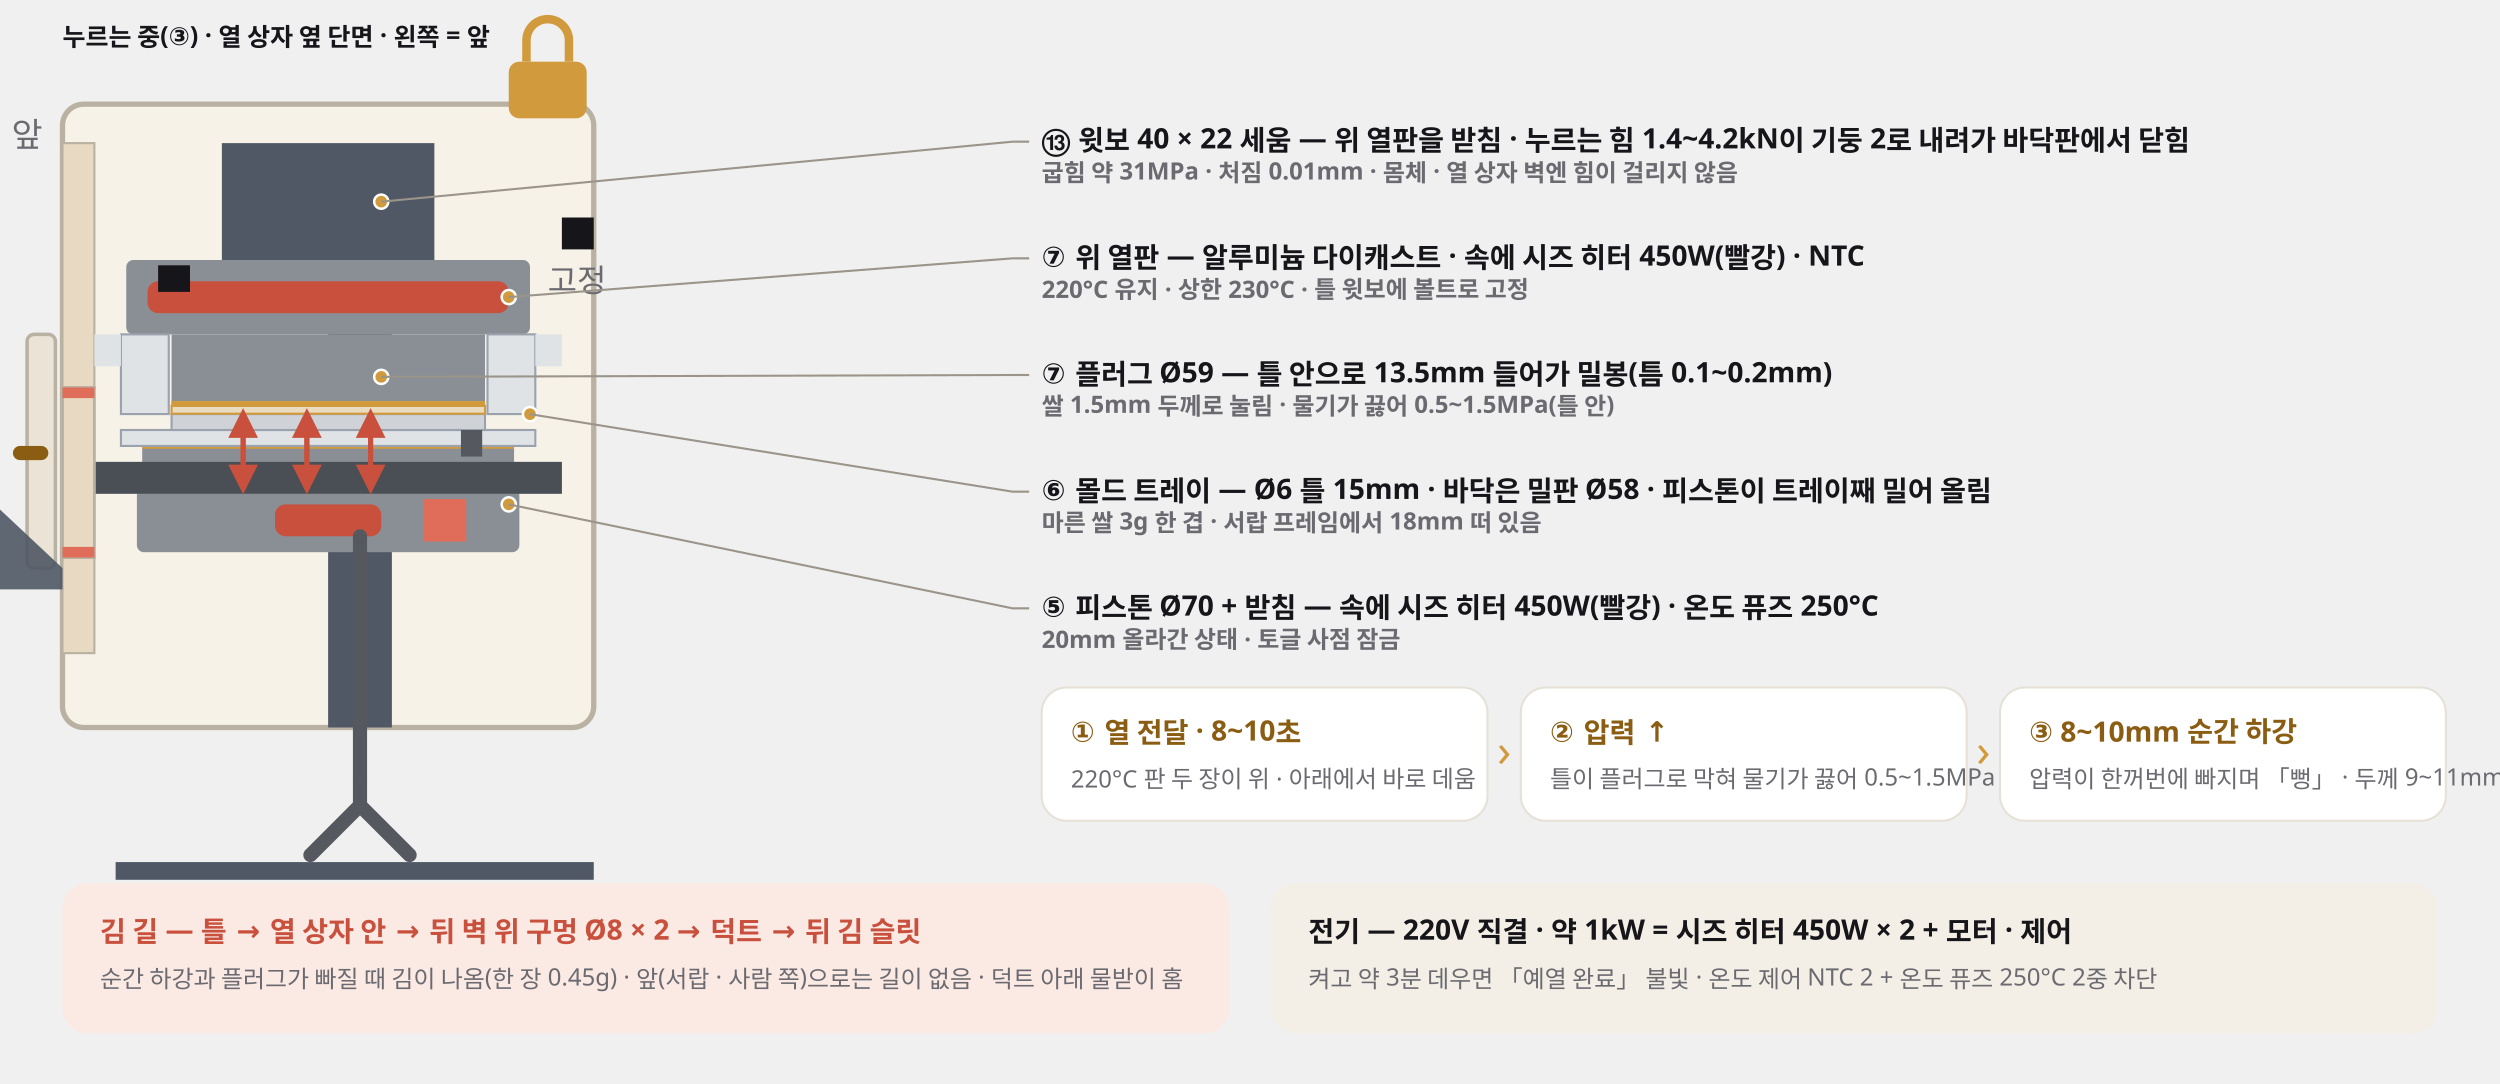
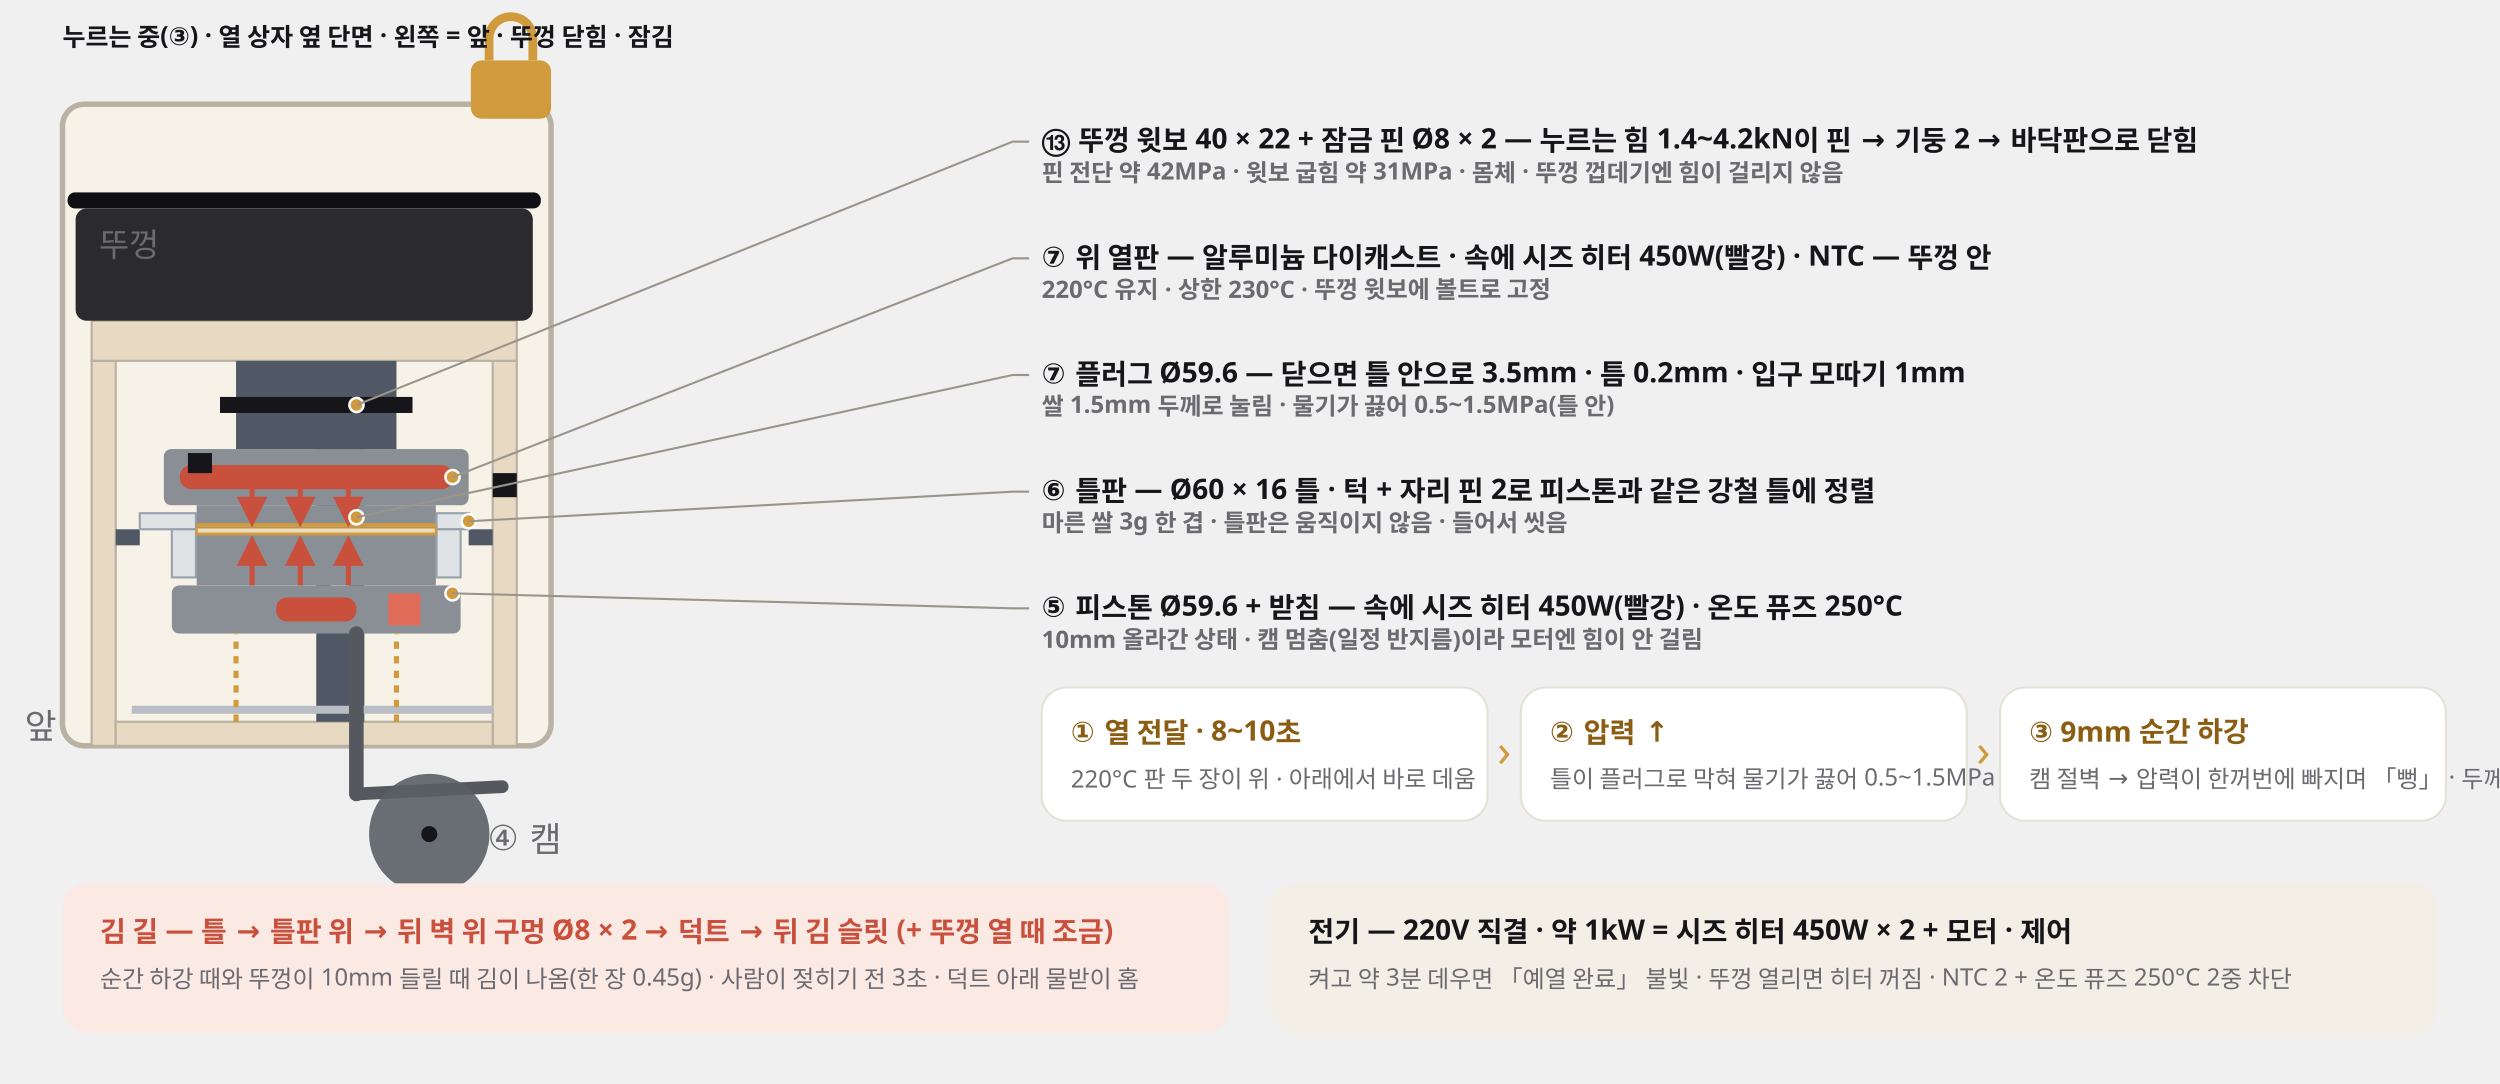
<svg xmlns="http://www.w3.org/2000/svg" viewBox="0 0 1200 520" font-family="NanumSquare, Pretendard, sans-serif">
  <defs>
    <pattern id="hatch" width="7" height="7" patternUnits="userSpaceOnUse" patternTransform="rotate(45)">
      <line x1="0" y1="0" x2="0" y2="7" stroke="#8a5d12" stroke-width="1.1" opacity=".55" />
    </pattern>
    <linearGradient id="glassT" x1="0" y1="0" x2="1" y2="1">
      <stop offset="0" stop-color="#3a3a40" />
      <stop offset=".5" stop-color="#101014" />
      <stop offset="1" stop-color="#2c2c32" />
    </linearGradient>
    <marker id="arr" viewBox="0 0 10 10" refX="8" refY="5" markerWidth="7" markerHeight="7" orient="auto-start-reverse">
      <path d="M0,0 L10,5 L0,10 z" fill="#d19a3c" />
    </marker>
    <marker id="arrg" viewBox="0 0 10 10" refX="8" refY="5" markerWidth="6" markerHeight="6" orient="auto-start-reverse">
      <path d="M0,0 L10,5 L0,10 z" fill="#6a6a70" />
    </marker>
    <marker id="arrh" viewBox="0 0 10 10" refX="8" refY="5" markerWidth="6" markerHeight="6" orient="auto-start-reverse">
      <path d="M0,0 L10,5 L0,10 z" fill="#c8503c" />
    </marker>
  </defs>
-   <g transform="translate(30,50) scale(1.7) translate(-66,-62)">
-     <rect x="66" y="62" width="150" height="176" rx="6" fill="#f7f2e8" stroke="#b9b2a2" stroke-width="1.5" />
-     <rect x="192" y="50" width="22" height="16" rx="3" fill="#d19a3c" />
-     <path d="M197 50 v-6 a6 6 0 0 1 12 0 v6" fill="none" stroke="#d19a3c" stroke-width="2.4" />
-     <text x="56" y="74" font-size="9.5" fill="#6a6a70" text-anchor="middle">앞</text>
-     <rect x="66.0" y="73.0" width="9.0" height="69.0" fill="#e7d9c2" stroke="#b9b2a2" stroke-width=".6" />
-     <rect x="66.0" y="190.0" width="9.0" height="27.0" fill="#e7d9c2" stroke="#b9b2a2" stroke-width=".6" />
-     <rect x="207.0" y="94.0" width="9.0" height="9.0" fill="#15151a" />
-     <rect x="141.0" y="106.0" width="18.0" height="132.0" fill="#4f5864" />
-     <rect x="111.0" y="73.0" width="60.0" height="33.0" fill="#4f5864" />
-     <text x="150.0" y="184.0" font-size="8.5" fill="#fff" text-anchor="middle">틀</text>
-     <rect x="84.0" y="106.0" width="114.0" height="21.0" fill="#8a8f96" rx="2" />
-     <rect x="90.0" y="112.0" width="102.0" height="9.0" fill="#c8503c" rx="3" />
-     <rect x="96.8" y="127.0" width="88.5" height="20.2" fill="#8a8f96" />
-     <rect x="96.8" y="145.8" width="88.5" height="1.5" fill="#d19a3c" />
-     <rect x="93.0" y="107.5" width="9.0" height="7.5" fill="#15151a" />
-     <text x="203.0" y="115.0" font-size="9" fill="#6a6a70">고정</text>
-     <rect x="75.0" y="163.0" width="132.0" height="9.0" fill="#b9bec4" />
-     <rect x="87.0" y="170.5" width="108.0" height="18.0" fill="#8a8f96" rx="2" />
-     <rect x="126.0" y="175.0" width="30.0" height="9.0" fill="#c8503c" rx="3" />
-     <rect x="88.5" y="158.5" width="105.0" height="12.0" fill="#8a8f96" />
-     <rect x="88.5" y="157.8" width="105.0" height="1.5" fill="#d19a3c" />
-     <rect x="168.0" y="173.5" width="12.0" height="12.0" fill="#e06c5a" />
-     <rect x="75.0" y="163.0" width="132.0" height="9.0" fill="#4a4e55" />
-     <rect x="66.0" y="142.0" width="9.0" height="48.0" fill="#e7d9c2" stroke="#b9b2a2" stroke-width=".8" />
-     <rect x="66.0" y="142.0" width="9.0" height="3.0" fill="#e06c5a" />
-     <rect x="66.0" y="187.0" width="9.0" height="3.0" fill="#e06c5a" />
-     <rect x="56.0" y="127.0" width="8" height="66.0" rx="2" fill="#ebe4d6" stroke="#b9b2a2" />
-     <rect x="52.0" y="158.5" width="10" height="4" rx="2" fill="#8a5d12" />
-     <rect x="82.5" y="154.0" width="117.0" height="4.5" fill="#dfe3e6" stroke="#9aa3ad" stroke-width=".6" />
-     <path d="M66.0 199.0 L66.0 193.0 L42.0 170.5 L42.0 199.0 Z" fill="#4f5864" opacity=".9" />
-     <rect x="96.8" y="149.5" width="88.5" height="4.5" fill="#cfd3d8" stroke="#9aa3ad" stroke-width=".6" />
-     <rect x="178.5" y="154.0" width="6.0" height="7.5" fill="#55585e" />
-     <rect x="186.0" y="127.0" width="13.5" height="22.5" fill="#dfe3e6" stroke="#9aa3ad" stroke-width=".6" />
-     <rect x="82.5" y="127.0" width="13.5" height="22.5" fill="#dfe3e6" stroke="#9aa3ad" stroke-width=".6" />
-     <rect x="199.5" y="127.0" width="7.5" height="9.0" fill="#dfe3e6" />
-     <rect x="75.0" y="127.0" width="7.5" height="9.0" fill="#dfe3e6" />
-     <rect x="96.8" y="147.2" width="88.5" height="2.2" fill="#e9dcc0" stroke="#d19a3c" stroke-width=".6" />
-     <line x1="117.0" y1="154.0" x2="117.0" y2="170.5" stroke="#c8503c" stroke-width="1.4" marker-end="url(#arrh)" />
-     <line x1="117.0" y1="166.0" x2="117.0" y2="149.5" stroke="#c8503c" stroke-width="1.4" marker-end="url(#arrh)" />
-     <line x1="135.0" y1="154.0" x2="135.0" y2="170.5" stroke="#c8503c" stroke-width="1.4" marker-end="url(#arrh)" />
-     <line x1="135.0" y1="166.0" x2="135.0" y2="149.5" stroke="#c8503c" stroke-width="1.4" marker-end="url(#arrh)" />
-     <line x1="153.0" y1="154.0" x2="153.0" y2="170.5" stroke="#c8503c" stroke-width="1.4" marker-end="url(#arrh)" />
-     <line x1="153.0" y1="166.0" x2="153.0" y2="149.5" stroke="#c8503c" stroke-width="1.4" marker-end="url(#arrh)" />
-     <line x1="150.0" y1="184.0" x2="150.0" y2="252" stroke="#55585e" stroke-width="4" stroke-linecap="round" />
-     <path d="M150.0 252 v8 M150.0 260 l-14 14 M150.0 260 l14 14" fill="none" stroke="#55585e" stroke-width="4" stroke-linecap="round" />
-     <rect x="81.0" y="276" width="135.0" height="5" fill="#4f5864" />
-     <rect x="106" y="286" width="40" height="14" rx="4" fill="#5a5e66" />
-     <text x="152" y="297" font-size="10" fill="#6a6a70">모터(바닥)</text>
+   <g transform="translate(30,50) scale(1.75) translate(-58,-62)">
+     <rect x="58" y="62" width="134" height="176" rx="6" fill="#f7f2e8" stroke="#b9b2a2" stroke-width="1.5" />
+     <rect x="170" y="50" width="22" height="16" rx="3" fill="#d19a3c" />
+     <path d="M175 50 v-6 a6 6 0 0 1 12 0 v6" fill="none" stroke="#d19a3c" stroke-width="2.4" />
+     <text x="52" y="236" font-size="9.5" fill="#6a6a70" text-anchor="middle">앞</text>
+     <rect x="66.0" y="132.4" width="6.6" height="105.6" fill="#e7d9c2" stroke="#b9b2a2" stroke-width=".6" />
+     <rect x="176.0" y="132.4" width="6.6" height="105.6" fill="#e7d9c2" stroke="#b9b2a2" stroke-width=".6" />
+     <rect x="72.6" y="231.4" width="103.4" height="6.6" fill="#e7d9c2" stroke="#b9b2a2" stroke-width=".6" />
+     <rect x="176.0" y="163.2" width="6.6" height="6.6" fill="#15151a" />
+     <rect x="127.6" y="156.6" width="13.2" height="74.8" fill="#4f5864" />
+     <rect x="121.0" y="132.4" width="26.4" height="24.2" fill="#4f5864" opacity=".9" />
+     <text x="134.2" y="196.2" font-size="8.5" fill="#fff" text-anchor="middle">틀</text>
+     <rect x="169.4" y="178.6" width="6.6" height="4.4" fill="#4f5864" />
+     <rect x="72.6" y="178.6" width="6.6" height="4.4" fill="#4f5864" />
+     <rect x="160.6" y="174.2" width="8.8" height="4.4" fill="#dfe3e6" stroke="#9aa3ad" stroke-width=".6" />
+     <rect x="79.2" y="174.2" width="15.4" height="4.4" fill="#dfe3e6" stroke="#9aa3ad" stroke-width=".6" />
+     <rect x="160.6" y="178.6" width="6.6" height="13.2" fill="#dfe3e6" stroke="#9aa3ad" stroke-width=".6" />
+     <rect x="88.0" y="178.6" width="6.6" height="13.2" fill="#dfe3e6" stroke="#9aa3ad" stroke-width=".6" />
+     <rect x="77.0" y="227.0" width="99.0" height="2.2" fill="#b9bec4" />
+     <rect x="88.0" y="194.0" width="79.2" height="13.2" fill="#8a8f96" rx="2" />
+     <rect x="116.6" y="197.3" width="22.0" height="6.6" fill="#c8503c" rx="3" />
+     <rect x="94.8" y="179.7" width="65.6" height="14.3" fill="#8a8f96" />
+     <rect x="94.8" y="179.2" width="65.6" height="1.1" fill="#d19a3c" />
+     <rect x="147.4" y="196.2" width="8.8" height="8.8" fill="#e06c5a" />
+     <line x1="149.6" y1="231.4" x2="149.6" y2="207.2" stroke="#d19a3c" stroke-width="1.4" stroke-dasharray="2 2" />
+     <line x1="105.6" y1="231.4" x2="105.6" y2="207.2" stroke="#d19a3c" stroke-width="1.4" stroke-dasharray="2 2" />
+     <rect x="94.8" y="178.1" width="65.6" height="1.7" fill="#e9dcc0" stroke="#d19a3c" stroke-width=".6" />
+     <rect x="66.0" y="121.4" width="116.6" height="11.0" fill="#e7d9c2" stroke="#b9b2a2" stroke-width=".6" />
+     <rect x="61.6" y="90.6" width="125.4" height="30.8" fill="#2a2a2f" rx="3" />
+     <rect x="59.4" y="86.2" width="129.8" height="4.4" fill="#101014" rx="2" />
+     <rect x="85.8" y="156.6" width="83.6" height="15.4" fill="#8a8f96" rx="2" />
+     <rect x="90.2" y="161.0" width="74.8" height="6.6" fill="#c8503c" rx="3" />
+     <rect x="94.8" y="172.0" width="65.6" height="6.1" fill="#8a8f96" />
+     <rect x="94.8" y="176.9" width="65.6" height="1.1" fill="#d19a3c" />
+     <rect x="92.4" y="157.7" width="6.6" height="5.5" fill="#15151a" />
+     <rect x="105.6" y="132.4" width="44.0" height="24.2" fill="#4f5864" />
+     <rect x="101.2" y="142.3" width="52.8" height="4.4" fill="#15151a" />
+     <text x="68.0" y="103.8" font-size="9" fill="#6a6a70">뚜껑</text>
+     <line x1="110.0" y1="165.4" x2="110.0" y2="176.4" stroke="#c8503c" stroke-width="1.4" marker-end="url(#arrh)" />
+     <line x1="110.0" y1="194.0" x2="110.0" y2="181.9" stroke="#c8503c" stroke-width="1.4" marker-end="url(#arrh)" />
+     <line x1="123.2" y1="165.4" x2="123.2" y2="176.4" stroke="#c8503c" stroke-width="1.4" marker-end="url(#arrh)" />
+     <line x1="123.2" y1="194.0" x2="123.2" y2="181.9" stroke="#c8503c" stroke-width="1.4" marker-end="url(#arrh)" />
+     <line x1="136.4" y1="165.4" x2="136.4" y2="176.4" stroke="#c8503c" stroke-width="1.4" marker-end="url(#arrh)" />
+     <line x1="136.4" y1="194.0" x2="136.4" y2="181.9" stroke="#c8503c" stroke-width="1.4" marker-end="url(#arrh)" />
+     <line x1="138.6" y1="207.2" x2="138.6" y2="251.2" stroke="#55585e" stroke-width="4" stroke-linecap="round" />
+     <line x1="138.6" y1="251.2" x2="178.6" y2="249.2" stroke="#55585e" stroke-width="3.5" stroke-linecap="round" />
+     <circle cx="158.6" cy="262.2" r="16.5" fill="#5a5e66" opacity=".9" />
+     <circle cx="158.6" cy="262.2" r="2.2" fill="#15151a" />
+     <text x="174.6" y="266.6" font-size="9.5" fill="#6a6a70">④ 캠</text>
+     <rect x="77.0" y="276" width="101.2" height="5" fill="#4f5864" />
+     <rect x="100" y="286" width="40" height="14" rx="4" fill="#5a5e66" />
+     <text x="146" y="297" font-size="10" fill="#6a6a70">③ 모터</text>
  </g>
-   <text x="30.0" y="22.0" font-size="12" font-weight="800" fill="#15151a">누르는 중(③) · 열 상자 옆 단면 · 왼쪽 = 앞</text>
-   <circle cx="183.0" cy="96.8" r="3.4" fill="#d19a3c" stroke="#fff" stroke-width="1.2" />
-   <polyline points="183.0,96.8 486.0,68.0 494.0,68.0" fill="none" stroke="#9a948a" stroke-width="1" />
-   <text x="500" y="72" font-size="13.5" font-weight="800" fill="#15151a">⑬ 윗보 40 × 22 세움 — 위 열판을 받침 · 누르는 힘 1.4~4.2kN이 기둥 2로 내려가 바닥판에서 닫힘</text>
-   <text x="500" y="87" font-size="11.5" font-weight="600" fill="#6a6a70">굽힘 약 31MPa · 처짐 0.01mm · 몸체 · 열 상자 벽엔 힘이 걸리지 않음</text>
-   <circle cx="244.2" cy="142.6" r="3.4" fill="#d19a3c" stroke="#fff" stroke-width="1.2" />
-   <polyline points="244.2,142.6 486.0,124.0 494.0,124.0" fill="none" stroke="#9a948a" stroke-width="1" />
-   <text x="500" y="128" font-size="13.5" font-weight="800" fill="#15151a">⑦ 위 열판 — 알루미늄 다이캐스트 · 속에 시즈 히터 450W(빨강) · NTC</text>
-   <text x="500" y="143" font-size="11.5" font-weight="600" fill="#6a6a70">220°C 유지 · 상한 230°C · 틀 윗보에 볼트로 고정</text>
-   <circle cx="183.0" cy="180.9" r="3.4" fill="#d19a3c" stroke="#fff" stroke-width="1.2" />
-   <polyline points="183.0,180.9 486.0,180.0 494.0,180.0" fill="none" stroke="#9a948a" stroke-width="1" />
-   <text x="500" y="184" font-size="13.5" font-weight="800" fill="#15151a">⑦ 플러그 Ø59 — 틀 안으로 13.5mm 들어가 밀봉(틈 0.1~0.2mm)</text>
+   <text x="30.0" y="22.0" font-size="12" font-weight="800" fill="#15151a">누르는 중(③) · 열 상자 옆 단면 · 왼쪽 = 앞 · 뚜껑 닫힘 · 잠김</text>
+   <circle cx="171.1" cy="194.4" r="3.4" fill="#d19a3c" stroke="#fff" stroke-width="1.2" />
+   <polyline points="171.1,194.4 486.0,68.0 494.0,68.0" fill="none" stroke="#9a948a" stroke-width="1" />
+   <text x="500" y="72" font-size="13.5" font-weight="800" fill="#15151a">⑬ 뚜껑 윗보 40 × 22 + 잠금 핀 Ø8 × 2 — 누르는 힘 1.4~4.2kN이 핀 → 기둥 2 → 바닥판으로 닫힘</text>
+   <text x="500" y="87" font-size="11.5" font-weight="600" fill="#6a6a70">핀 전단 약 42MPa · 윗보 굽힘 약 31MPa · 몸체 · 뚜껑 껍데기엔 힘이 걸리지 않음</text>
+   <circle cx="217.2" cy="229.0" r="3.4" fill="#d19a3c" stroke="#fff" stroke-width="1.2" />
+   <polyline points="217.2,229.0 486.0,124.0 494.0,124.0" fill="none" stroke="#9a948a" stroke-width="1" />
+   <text x="500" y="128" font-size="13.5" font-weight="800" fill="#15151a">⑦ 위 열판 — 알루미늄 다이캐스트 · 속에 시즈 히터 450W(빨강) · NTC — 뚜껑 안</text>
+   <text x="500" y="143" font-size="11.5" font-weight="600" fill="#6a6a70">220°C 유지 · 상한 230°C · 뚜껑 윗보에 볼트로 고정</text>
+   <circle cx="171.1" cy="248.3" r="3.4" fill="#d19a3c" stroke="#fff" stroke-width="1.2" />
+   <polyline points="171.1,248.3 486.0,180.0 494.0,180.0" fill="none" stroke="#9a948a" stroke-width="1" />
+   <text x="500" y="184" font-size="13.5" font-weight="800" fill="#15151a">⑦ 플러그 Ø59.6 — 닫으면 틀 안으로 3.5mm · 틈 0.2mm · 입구 모따기 1mm</text>
  <text x="500" y="199" font-size="11.5" font-weight="600" fill="#6a6a70">쌀 1.5mm 두께로 눌림 · 물기가 끓어 0.5~1.5MPa(틀 안)</text>
-   <circle cx="254.4" cy="198.8" r="3.4" fill="#d19a3c" stroke="#fff" stroke-width="1.2" />
-   <polyline points="254.4,198.8 486.0,236.0 494.0,236.0" fill="none" stroke="#9a948a" stroke-width="1" />
-   <text x="500" y="240" font-size="13.5" font-weight="800" fill="#15151a">⑥ 몰드 트레이 — Ø6 틀 15mm · 바닥은 밀판 Ø58 · 피스톤이 트레이째 밀어 올림</text>
-   <text x="500" y="255" font-size="11.5" font-weight="600" fill="#6a6a70">마른 쌀 3g 한 겹 · 서랍 프레임에서 18mm 떠 있음</text>
-   <circle cx="244.2" cy="242.1" r="3.4" fill="#d19a3c" stroke="#fff" stroke-width="1.2" />
-   <polyline points="244.2,242.1 486.0,292.0 494.0,292.0" fill="none" stroke="#9a948a" stroke-width="1" />
-   <text x="500" y="296" font-size="13.5" font-weight="800" fill="#15151a">⑤ 피스톤 Ø70 + 받침 — 속에 시즈 히터 450W(빨강) · 온도 퓨즈 250°C</text>
-   <text x="500" y="311" font-size="11.5" font-weight="600" fill="#6a6a70">20mm 올라간 상태 · 토글 사점 잠금</text>
+   <circle cx="225.0" cy="250.2" r="3.4" fill="#d19a3c" stroke="#fff" stroke-width="1.2" />
+   <polyline points="225.0,250.2 486.0,236.0 494.0,236.0" fill="none" stroke="#9a948a" stroke-width="1" />
+   <text x="500" y="240" font-size="13.5" font-weight="800" fill="#15151a">⑥ 틀판 — Ø60 × 16 틀 · 턱 + 자리 핀 2로 피스톤과 같은 강철 틀에 정렬</text>
+   <text x="500" y="255" font-size="11.5" font-weight="600" fill="#6a6a70">마른 쌀 3g 한 겹 · 틀판은 움직이지 않음 · 들어서 씻음</text>
+   <circle cx="217.2" cy="284.8" r="3.4" fill="#d19a3c" stroke="#fff" stroke-width="1.2" />
+   <polyline points="217.2,284.8 486.0,292.0 494.0,292.0" fill="none" stroke="#9a948a" stroke-width="1" />
+   <text x="500" y="296" font-size="13.5" font-weight="800" fill="#15151a">⑤ 피스톤 Ø59.6 + 받침 — 속에 시즈 히터 450W(빨강) · 온도 퓨즈 250°C</text>
+   <text x="500" y="311" font-size="11.5" font-weight="600" fill="#6a6a70">10mm 올라간 상태 · 캠 멈춤(일정 반지름)이라 모터엔 힘이 안 걸림</text>
  <rect x="500" y="330" width="214" height="64" rx="12" fill="#fff" stroke="#e6e1d7" />
  <text x="514" y="356" font-size="13.5" font-weight="800" fill="#8a5d12">① 열 전달 · 8~10초</text>
  <text x="514" y="378" font-size="11.5" fill="#6a6a70">220°C 판 두 장이 위 · 아래에서 바로 데움</text>
  <text x="722" y="368" font-size="22" fill="#d19a3c" text-anchor="middle">›</text>
  <rect x="730" y="330" width="214" height="64" rx="12" fill="#fff" stroke="#e6e1d7" />
  <text x="744" y="356" font-size="13.5" font-weight="800" fill="#8a5d12">② 압력 ↑</text>
  <text x="744" y="378" font-size="11.5" fill="#6a6a70">틀이 플러그로 막혀 물기가 끓어 0.5~1.5MPa</text>
  <text x="952" y="368" font-size="22" fill="#d19a3c" text-anchor="middle">›</text>
  <rect x="960" y="330" width="214" height="64" rx="12" fill="#fff" stroke="#e6e1d7" />
-   <text x="974" y="356" font-size="13.5" font-weight="800" fill="#8a5d12">③ 8~10mm 순간 하강</text>
-   <text x="974" y="378" font-size="11.5" fill="#6a6a70">압력이 한꺼번에 빠지며 「뻥」 · 두께 9~11mm</text>
+   <text x="974" y="356" font-size="13.5" font-weight="800" fill="#8a5d12">③ 9mm 순간 하강</text>
+   <text x="974" y="378" font-size="11.5" fill="#6a6a70">캠 절벽 → 압력이 한꺼번에 빠지며 「뻥」 · 두께 약 10.5mm</text>
  <rect x="30" y="424" width="560" height="72" rx="12" fill="#fbe9e4" />
-   <text x="48" y="452" font-size="13.5" font-weight="800" fill="#c8503c">김 길 — 틀 → 열 상자 안 → 뒤 벽 위 구멍 Ø8 × 2 → 덕트 → 뒤 김 슬릿</text>
-   <text x="48" y="474" font-size="11.5" fill="#6a6a70">순간 하강과 플러그가 빠질 때 김이 나옴(한 장 0.45g) · 앞(서랍 · 사람 쪽)으로는 길이 없음 · 덕트 아래 물받이 홈</text>
+   <text x="48" y="452" font-size="13.5" font-weight="800" fill="#c8503c">김 길 — 틀 → 틀판 위 → 뒤 벽 위 구멍 Ø8 × 2 → 덕트 → 뒤 김 슬릿 (+ 뚜껑 열 때 조금)</text>
+   <text x="48" y="474" font-size="11.5" fill="#6a6a70">순간 하강 때와 뚜껑이 10mm 들릴 때 김이 나옴(한 장 0.45g) · 사람이 젖히기 전 3초 · 덕트 아래 물받이 홈</text>
  <rect x="610" y="424" width="560" height="72" rx="12" fill="#f3efe6" />
  <text x="628" y="452" font-size="13.5" font-weight="800" fill="#15151a">전기 — 220V 직결 · 약 1kW = 시즈 히터 450W × 2 + 모터 · 제어</text>
-   <text x="628" y="474" font-size="11.5" fill="#6a6a70">켜고 약 3분 데우면 「예열 완료」 불빛 · 온도 제어 NTC 2 + 온도 퓨즈 250°C 2중 차단</text>
+   <text x="628" y="474" font-size="11.5" fill="#6a6a70">켜고 약 3분 데우면 「예열 완료」 불빛 · 뚜껑 열리면 히터 꺼짐 · NTC 2 + 온도 퓨즈 250°C 2중 차단</text>
</svg>
